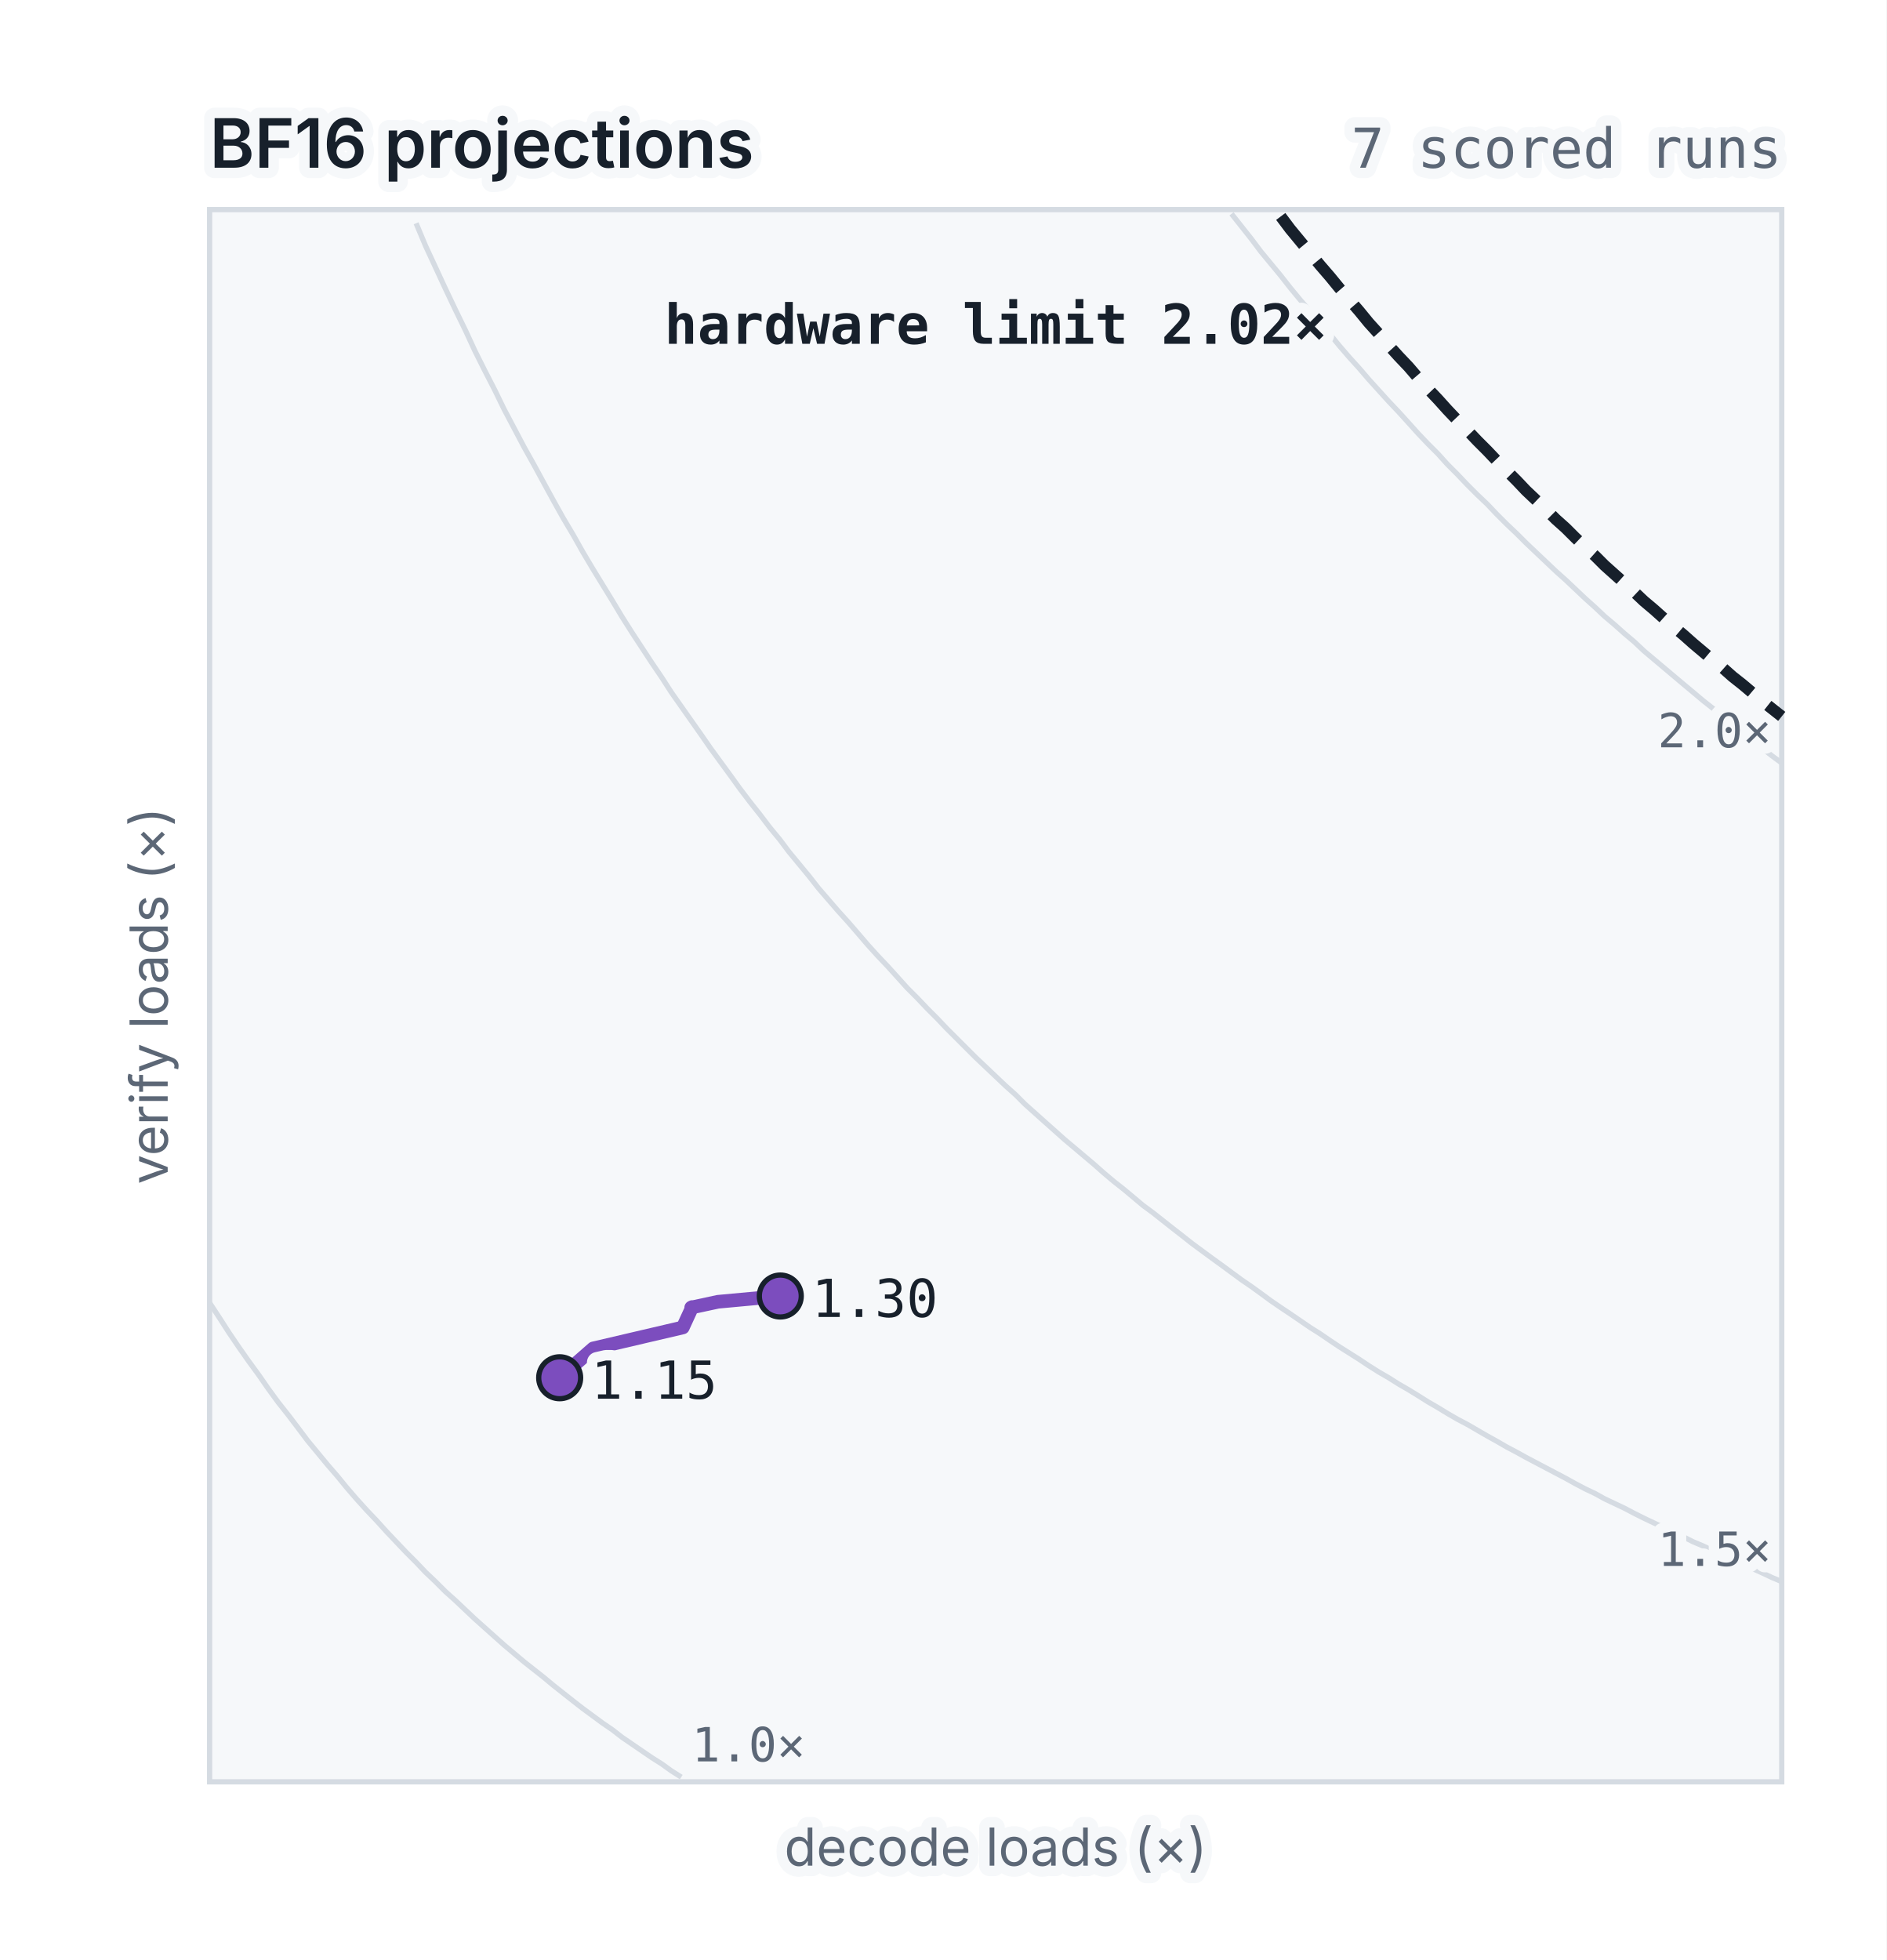
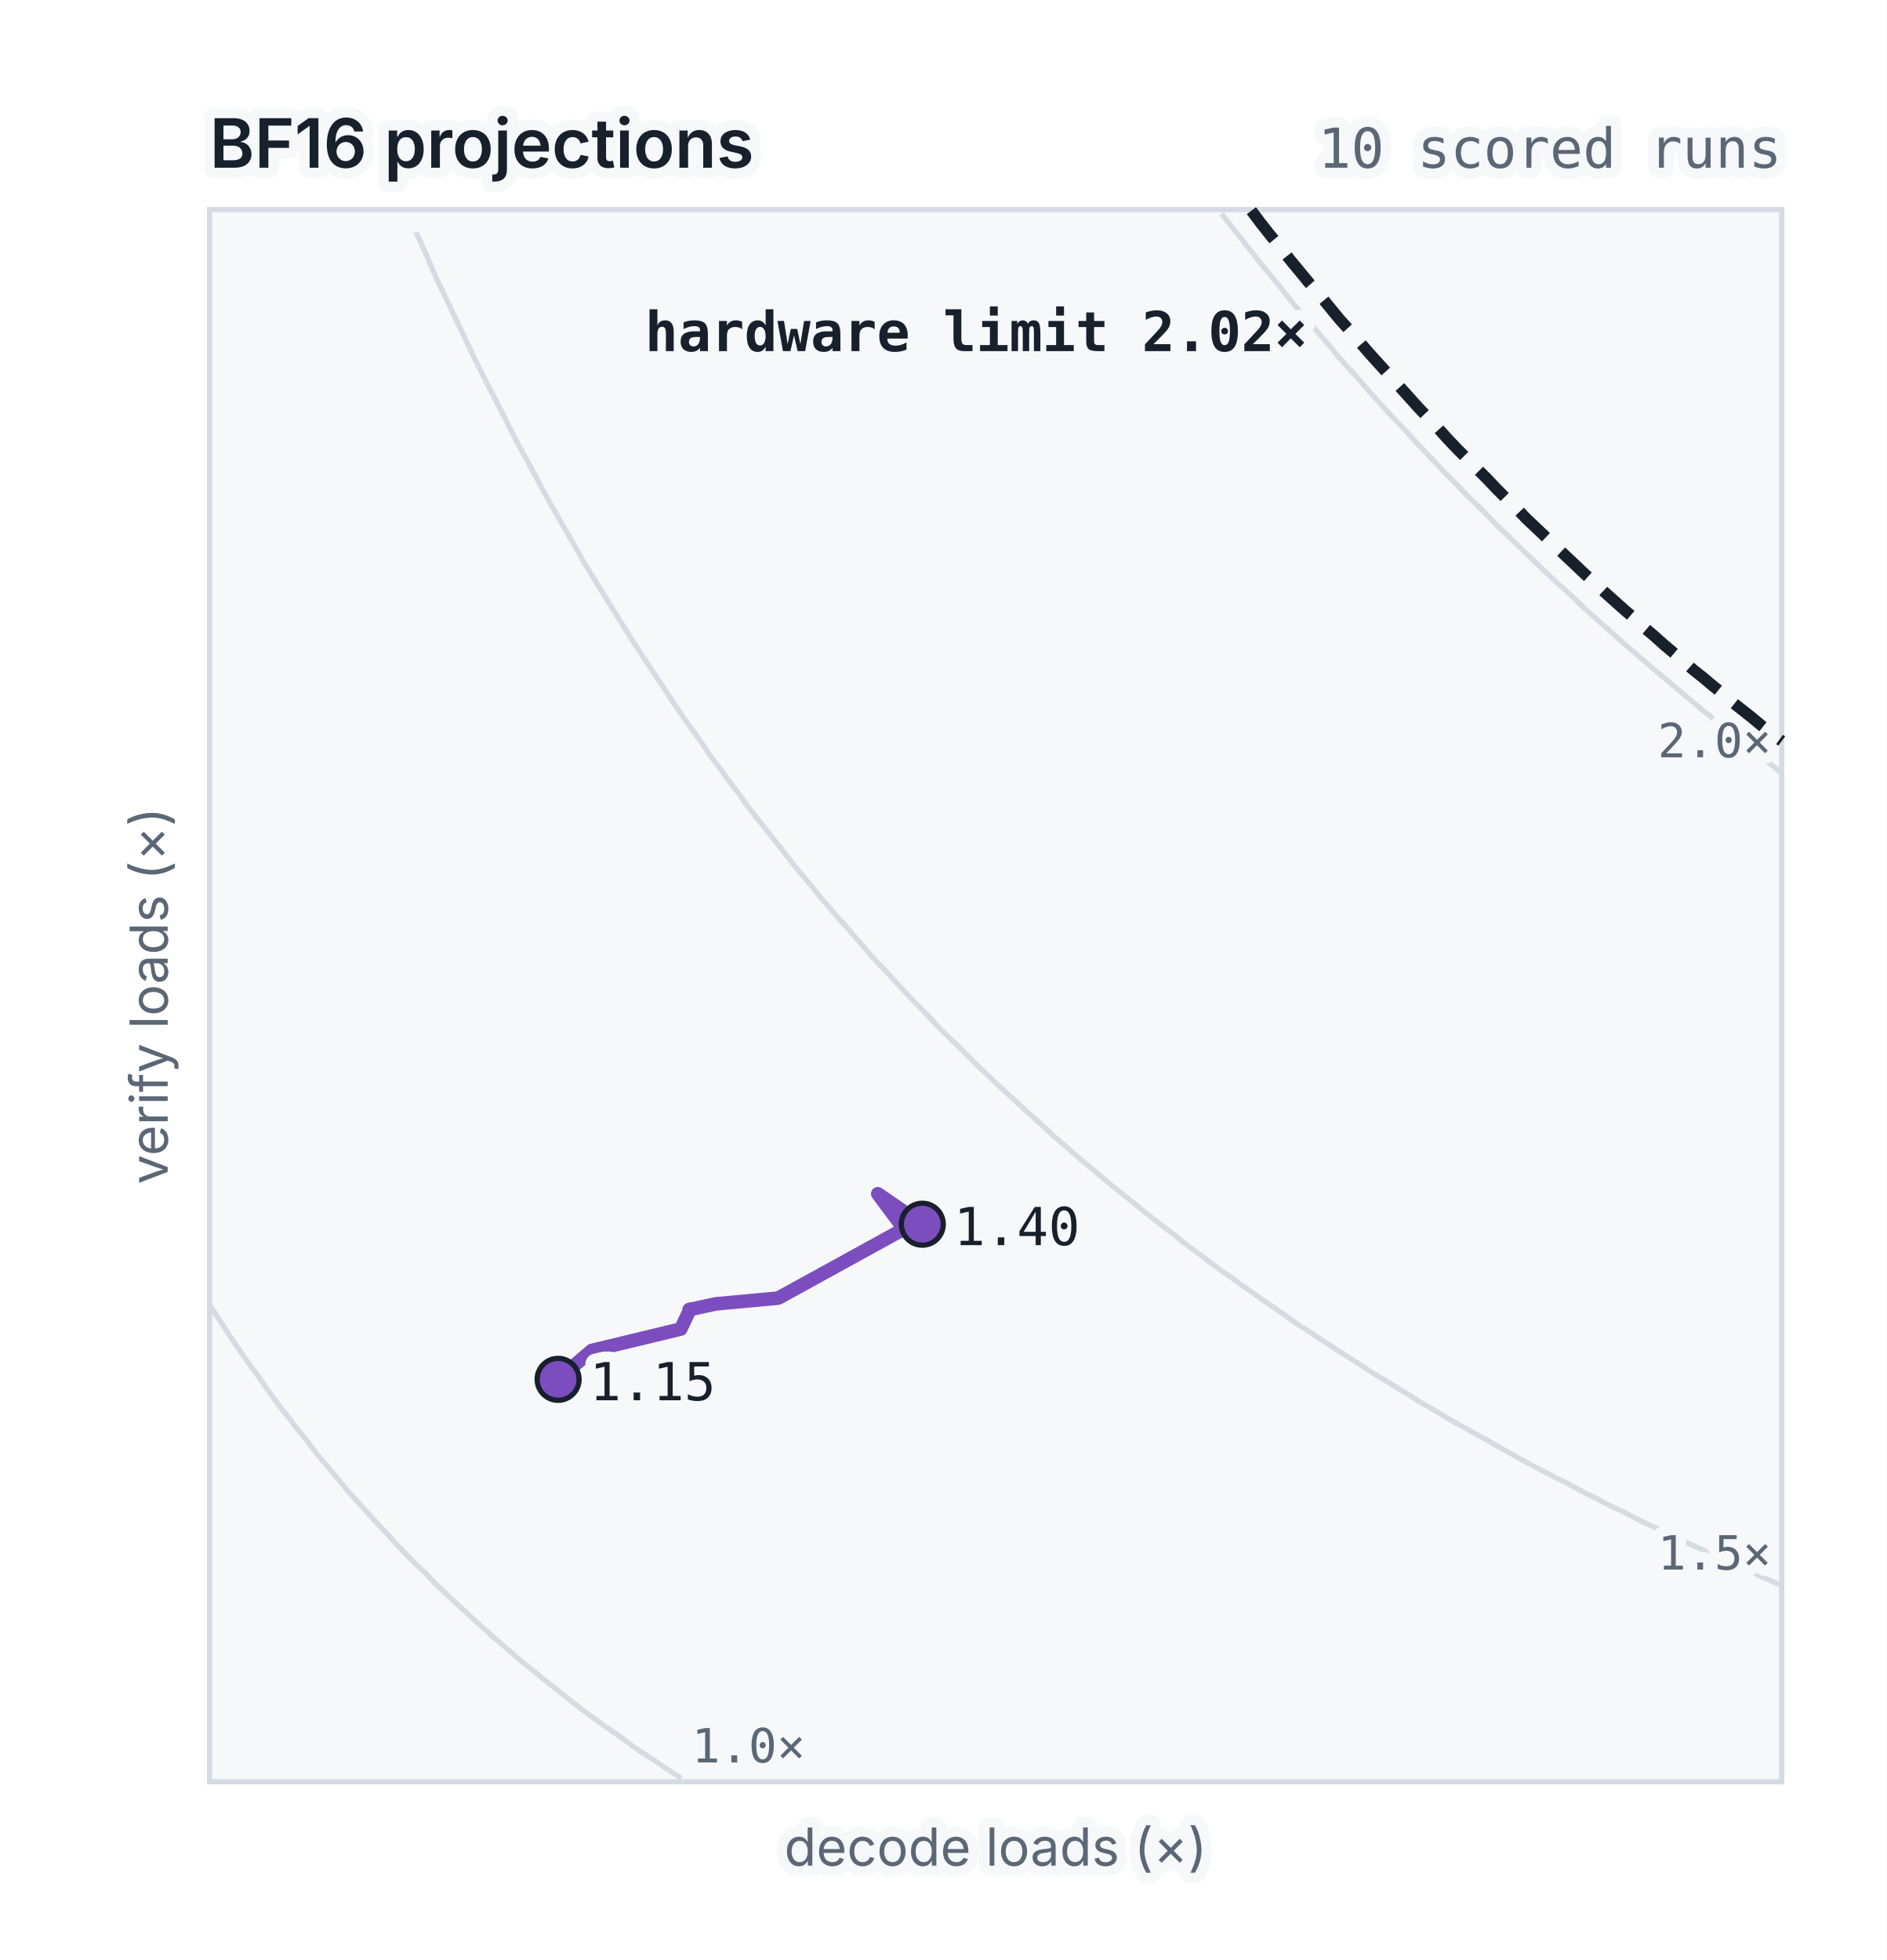
<svg xmlns="http://www.w3.org/2000/svg" viewBox="0 0 360 374" width="360" height="374" role="img">
  <rect width="360" height="374" fill="#ffffff" />
  <rect x="40" y="40" width="300" height="300" fill="#f6f8fa" stroke="#d5dbe2" />
-   <polyline points="40.0,248.6 41.9,251.5 43.7,254.3 45.6,257.1 47.5,259.8 49.4,262.4 51.2,265.0 53.1,267.6 55.0,270.0 56.9,272.5 58.7,274.9 60.6,277.2 62.5,279.5 64.4,281.7 66.2,283.9 68.1,286.1 70.0,288.2 71.9,290.2 73.8,292.3 75.6,294.2 77.5,296.2 79.4,298.1 81.2,300.0 83.1,301.8 85.0,303.7 86.9,305.4 88.8,307.2 90.6,308.9 92.5,310.6 94.4,312.3 96.2,313.9 98.1,315.5 100.0,317.1 101.9,318.6 103.8,320.1 105.6,321.6 107.5,323.1 109.4,324.6 111.2,326.0 113.1,327.4 115.0,328.8 116.9,330.1 118.7,331.5 120.6,332.8 122.5,334.1 124.4,335.4 126.3,336.6 128.1,337.9 130.0,339.1" fill="none" stroke="#d5dbe2" stroke-width="1" stroke-linejoin="round" />
-   <text x="132.0" y="336.1" font-size="9" fill="#5c6776" text-anchor="start" font-weight="400" style="font-family:'JetBrains Mono',ui-monospace,Menlo,monospace;paint-order:stroke" stroke="#f6f8fa" stroke-width="4" stroke-linejoin="round">1.0×</text>
-   <polyline points="79.4,42.6 81.2,46.9 83.1,51.0 85.0,55.1 86.9,59.1 88.8,63.0 90.6,66.9 92.5,70.7 94.4,74.4 96.2,78.1 98.1,81.7 100.0,85.3 101.9,88.7 103.8,92.2 105.6,95.5 107.5,98.9 109.4,102.1 111.2,105.3 113.1,108.5 115.0,111.6 116.9,114.7 118.7,117.7 120.6,120.7 122.5,123.6 124.4,126.5 126.3,129.3 128.1,132.1 130.0,134.8 131.9,137.5 133.8,140.2 135.6,142.8 137.5,145.4 139.4,148.0 141.2,150.5 143.1,153.0 145.0,155.4 146.9,157.9 148.8,160.2 150.6,162.6 152.5,164.9 154.4,167.2 156.2,169.5 158.1,171.7 160.0,173.9 161.9,176.0 163.8,178.2 165.6,180.3 167.5,182.4 169.4,184.4 171.3,186.5 173.1,188.5 175.0,190.4 176.9,192.4 178.8,194.3 180.6,196.2 182.5,198.1 184.4,200.0 186.2,201.8 188.1,203.6 190.0,205.4 191.9,207.2 193.8,208.9 195.6,210.7 197.5,212.4 199.4,214.1 201.2,215.7 203.1,217.4 205.0,219.0 206.9,220.6 208.8,222.2 210.6,223.8 212.5,225.4 214.4,226.9 216.2,228.4 218.1,230.0 220.0,231.4 221.9,232.9 223.8,234.4 225.6,235.8 227.5,237.3 229.4,238.7 231.3,240.1 233.1,241.4 235.0,242.8 236.9,244.2 238.8,245.5 240.6,246.8 242.5,248.2 244.4,249.5 246.2,250.7 248.1,252.0 250.0,253.3 251.9,254.5 253.8,255.8 255.6,257.0 257.5,258.2 259.4,259.4 261.2,260.6 263.1,261.8 265.0,262.9 266.9,264.1 268.8,265.2 270.6,266.3 272.5,267.5 274.4,268.6 276.2,269.7 278.1,270.8 280.0,271.8 281.9,272.9 283.8,274.0 285.6,275.0 287.5,276.1 289.4,277.1 291.2,278.1 293.1,279.1 295.0,280.1 296.9,281.1 298.8,282.1 300.6,283.1 302.5,284.1 304.4,285.0 306.2,286.0 308.1,286.9 310.0,287.8 311.9,288.8 313.7,289.7 315.6,290.6 317.5,291.5 319.4,292.4 321.3,293.3 323.1,294.2 325.0,295.0 326.9,295.9 328.8,296.8 330.6,297.6 332.5,298.5 334.4,299.3 336.2,300.1 338.1,301.0 340.0,301.8" fill="none" stroke="#d5dbe2" stroke-width="1" stroke-linejoin="round" />
-   <text x="338.0" y="298.8" font-size="9" fill="#5c6776" text-anchor="end" font-weight="400" style="font-family:'JetBrains Mono',ui-monospace,Menlo,monospace;paint-order:stroke" stroke="#f6f8fa" stroke-width="4" stroke-linejoin="round">1.5×</text>
-   <polyline points="235.0,40.8 236.9,43.2 238.8,45.6 240.6,48.0 242.5,50.3 244.4,52.6 246.2,54.9 248.1,57.2 250.0,59.4 251.9,61.6 253.8,63.8 255.6,66.0 257.5,68.2 259.4,70.3 261.2,72.4 263.1,74.5 265.0,76.6 266.9,78.6 268.8,80.7 270.6,82.7 272.5,84.7 274.4,86.6 276.2,88.6 278.1,90.5 280.0,92.5 281.9,94.4 283.8,96.2 285.6,98.1 287.5,100.0 289.4,101.8 291.2,103.6 293.1,105.4 295.0,107.2 296.9,109.0 298.8,110.7 300.6,112.4 302.5,114.2 304.4,115.9 306.2,117.6 308.1,119.2 310.0,120.9 311.9,122.5 313.7,124.2 315.6,125.8 317.5,127.4 319.4,129.0 321.3,130.6 323.1,132.1 325.0,133.7 326.9,135.2 328.8,136.7 330.6,138.3 332.5,139.8 334.4,141.3 336.2,142.7 338.1,144.2 340.0,145.6" fill="none" stroke="#d5dbe2" stroke-width="1" stroke-linejoin="round" />
-   <text x="338.0" y="142.6" font-size="9" fill="#5c6776" text-anchor="end" font-weight="400" style="font-family:'JetBrains Mono',ui-monospace,Menlo,monospace;paint-order:stroke" stroke="#f6f8fa" stroke-width="4" stroke-linejoin="round">2.0×</text>
-   <polyline points="244.4,41.3 246.2,43.7 248.1,46.0 250.0,48.3 251.9,50.6 253.8,52.8 255.6,55.0 257.5,57.2 259.4,59.4 261.2,61.6 263.1,63.7 265.0,65.9 266.9,68.0 268.8,70.0 270.6,72.1 272.5,74.2 274.4,76.2 276.2,78.2 278.1,80.2 280.0,82.1 281.9,84.1 283.8,86.0 285.6,87.9 287.5,89.8 289.4,91.7 291.2,93.6 293.1,95.4 295.0,97.2 296.9,99.1 298.8,100.8 300.6,102.6 302.5,104.4 304.4,106.1 306.2,107.9 308.1,109.6 310.0,111.3 311.9,113.0 313.7,114.7 315.6,116.3 317.5,118.0 319.4,119.6 321.3,121.2 323.1,122.8 325.0,124.4 326.9,126.0 328.8,127.5 330.6,129.1 332.5,130.6 334.4,132.2 336.2,133.7 338.1,135.2 340.0,136.7" fill="none" stroke="#17202b" stroke-width="2.2" stroke-dasharray="7 4" stroke-linejoin="round" />
-   <text x="253.2" y="65.6" font-size="10.5" fill="#17202b" text-anchor="end" font-weight="600" style="font-family:'JetBrains Mono',ui-monospace,Menlo,monospace;paint-order:stroke" stroke="#f6f8fa" stroke-width="4" stroke-linejoin="round">hardware limit 2.02×</text>
-   <polyline points="106.8,262.9 113.2,257.3 130.3,253.3 132.1,249.4 131.9,249.5 137.0,248.4 148.9,247.3" fill="none" stroke="#7c4dbe" stroke-width="2.6" stroke-linejoin="round" />
-   <circle cx="106.8" cy="262.9" r="4" fill="#7c4dbe" stroke="#17202b" />
-   <text x="112.8" y="266.9" font-size="10" fill="#17202b" text-anchor="start" font-weight="400" style="font-family:'JetBrains Mono',ui-monospace,Menlo,monospace;paint-order:stroke" stroke="#f6f8fa" stroke-width="4" stroke-linejoin="round">1.15</text>
-   <circle cx="148.9" cy="247.3" r="4" fill="#7c4dbe" stroke="#17202b" />
-   <text x="154.9" y="251.3" font-size="10" fill="#17202b" text-anchor="start" font-weight="400" style="font-family:'JetBrains Mono',ui-monospace,Menlo,monospace;paint-order:stroke" stroke="#f6f8fa" stroke-width="4" stroke-linejoin="round">1.30</text>
+   <polyline points="40.0,249.0 41.9,251.9 43.7,254.7 45.6,257.5 47.5,260.2 49.4,262.8 51.2,265.4 53.1,268.0 55.0,270.4 56.9,272.9 58.8,275.2 60.6,277.6 62.5,279.8 64.4,282.1 66.2,284.3 68.1,286.4 70.0,288.5 71.9,290.6 73.8,292.6 75.6,294.6 77.5,296.6 79.4,298.5 81.3,300.3 83.1,302.2 85.0,304.0 86.9,305.8 88.8,307.5 90.6,309.2 92.5,310.9 94.4,312.6 96.3,314.2 98.1,315.8 100.0,317.4 101.9,318.9 103.7,320.4 105.6,321.9 107.5,323.4 109.4,324.9 111.2,326.3 113.1,327.7 115.0,329.1 116.9,330.4 118.8,331.7 120.6,333.1 122.5,334.4 124.4,335.6 126.3,336.9 128.1,338.1 130.0,339.3" fill="none" stroke="#d5dbe2" stroke-width="1" stroke-linejoin="round" />
+   <text x="132.0" y="336.3" font-size="9" fill="#5c6776" text-anchor="start" font-weight="400" style="font-family:'JetBrains Mono',ui-monospace,Menlo,monospace;paint-order:stroke" stroke="#f6f8fa" stroke-width="4" stroke-linejoin="round">1.0×</text>
+   <polyline points="79.4,44.3 81.3,48.5 83.1,52.7 85.0,56.7 86.9,60.7 88.8,64.7 90.6,68.5 92.5,72.3 94.4,76.0 96.3,79.7 98.1,83.3 100.0,86.8 101.9,90.3 103.7,93.7 105.6,97.1 107.5,100.4 109.4,103.7 111.2,106.9 113.1,110.0 115.0,113.1 116.9,116.2 118.8,119.2 120.6,122.1 122.5,125.0 124.4,127.9 126.3,130.7 128.1,133.5 130.0,136.3 131.9,139.0 133.8,141.6 135.6,144.3 137.5,146.8 139.4,149.4 141.3,151.9 143.1,154.4 145.0,156.8 146.9,159.2 148.8,161.6 150.6,163.9 152.5,166.3 154.4,168.5 156.2,170.8 158.1,173.0 160.0,175.2 161.9,177.3 163.8,179.5 165.6,181.6 167.5,183.7 169.4,185.7 171.2,187.7 173.1,189.7 175.0,191.7 176.9,193.6 178.7,195.6 180.6,197.5 182.5,199.3 184.4,201.2 186.2,203.0 188.1,204.8 190.0,206.6 191.9,208.4 193.8,210.1 195.6,211.8 197.5,213.5 199.4,215.2 201.2,216.9 203.1,218.5 205.0,220.2 206.9,221.8 208.8,223.4 210.6,224.9 212.5,226.5 214.4,228.0 216.3,229.5 218.1,231.0 220.0,232.5 221.9,234.0 223.8,235.4 225.6,236.9 227.5,238.3 229.4,239.7 231.2,241.1 233.1,242.5 235.0,243.8 236.9,245.2 238.8,246.5 240.6,247.8 242.5,249.1 244.4,250.4 246.2,251.7 248.1,253.0 250.0,254.2 251.9,255.5 253.8,256.7 255.6,257.9 257.5,259.1 259.4,260.3 261.2,261.5 263.1,262.7 265.0,263.8 266.9,265.0 268.8,266.1 270.6,267.3 272.5,268.4 274.4,269.5 276.2,270.6 278.1,271.7 280.0,272.7 281.9,273.8 283.8,274.8 285.6,275.9 287.5,276.9 289.4,278.0 291.2,279.0 293.1,280.0 295.0,281.0 296.9,282.0 298.8,282.9 300.6,283.9 302.5,284.9 304.4,285.8 306.2,286.8 308.1,287.7 310.0,288.6 311.9,289.6 313.7,290.5 315.6,291.4 317.5,292.3 319.4,293.2 321.3,294.1 323.1,294.9 325.0,295.8 326.9,296.7 328.8,297.5 330.6,298.4 332.5,299.2 334.4,300.0 336.2,300.9 338.1,301.7 340.0,302.5" fill="none" stroke="#d5dbe2" stroke-width="1" stroke-linejoin="round" />
+   <text x="338.0" y="299.5" font-size="9" fill="#5c6776" text-anchor="end" font-weight="400" style="font-family:'JetBrains Mono',ui-monospace,Menlo,monospace;paint-order:stroke" stroke="#f6f8fa" stroke-width="4" stroke-linejoin="round">1.5×</text>
+   <polyline points="233.1,40.8 235.0,43.2 236.9,45.6 238.8,48.0 240.6,50.3 242.5,52.6 244.4,54.9 246.2,57.2 248.1,59.5 250.0,61.7 251.9,63.9 253.8,66.1 255.6,68.3 257.5,70.4 259.4,72.5 261.2,74.6 263.1,76.7 265.0,78.8 266.9,80.8 268.8,82.8 270.6,84.8 272.5,86.8 274.4,88.8 276.2,90.7 278.1,92.6 280.0,94.6 281.9,96.4 283.8,98.3 285.6,100.2 287.5,102.0 289.4,103.8 291.2,105.6 293.1,107.4 295.0,109.2 296.9,111.0 298.8,112.7 300.6,114.4 302.5,116.2 304.4,117.9 306.2,119.5 308.1,121.2 310.0,122.9 311.9,124.5 313.7,126.1 315.6,127.7 317.5,129.3 319.4,130.9 321.3,132.5 323.1,134.0 325.0,135.6 326.9,137.1 328.8,138.6 330.6,140.1 332.5,141.6 334.4,143.1 336.2,144.6 338.1,146.0 340.0,147.5" fill="none" stroke="#d5dbe2" stroke-width="1" stroke-linejoin="round" />
+   <text x="338.0" y="144.5" font-size="9" fill="#5c6776" text-anchor="end" font-weight="400" style="font-family:'JetBrains Mono',ui-monospace,Menlo,monospace;paint-order:stroke" stroke="#f6f8fa" stroke-width="4" stroke-linejoin="round">2.0×</text>
+   <polyline points="238.8,40.2 240.6,42.6 242.5,45.0 244.4,47.3 246.2,49.6 248.1,51.9 250.0,54.2 251.9,56.4 253.8,58.7 255.6,60.9 257.5,63.0 259.4,65.2 261.2,67.3 263.1,69.4 265.0,71.5 266.9,73.6 268.8,75.7 270.6,77.7 272.5,79.7 274.4,81.7 276.2,83.7 278.1,85.7 280.0,87.6 281.9,89.5 283.8,91.4 285.6,93.3 287.5,95.2 289.4,97.0 291.2,98.9 293.1,100.7 295.0,102.5 296.9,104.3 298.8,106.1 300.6,107.8 302.5,109.6 304.4,111.3 306.2,113.0 308.1,114.7 310.0,116.4 311.9,118.0 313.7,119.7 315.6,121.3 317.5,123.0 319.4,124.6 321.3,126.2 323.1,127.8 325.0,129.3 326.9,130.9 328.8,132.4 330.6,134.0 332.5,135.5 334.4,137.0 336.2,138.5 338.1,140.0 340.0,141.4" fill="none" stroke="#17202b" stroke-width="2.2" stroke-dasharray="7 4" stroke-linejoin="round" />
+   <text x="249.5" y="67.0" font-size="10.5" fill="#17202b" text-anchor="end" font-weight="600" style="font-family:'JetBrains Mono',ui-monospace,Menlo,monospace;paint-order:stroke" stroke="#f6f8fa" stroke-width="4" stroke-linejoin="round">hardware limit 2.02×</text>
+   <polyline points="106.5,263.2 112.9,257.7 129.9,253.6 131.7,249.8 131.5,249.9 136.6,248.8 148.5,247.7 172.5,234.5 167.5,227.8 176.0,233.6" fill="none" stroke="#7c4dbe" stroke-width="2.6" stroke-linejoin="round" />
+   <circle cx="106.5" cy="263.2" r="4" fill="#7c4dbe" stroke="#17202b" />
+   <text x="112.5" y="267.2" font-size="10" fill="#17202b" text-anchor="start" font-weight="400" style="font-family:'JetBrains Mono',ui-monospace,Menlo,monospace;paint-order:stroke" stroke="#f6f8fa" stroke-width="4" stroke-linejoin="round">1.15</text>
+   <circle cx="176.0" cy="233.6" r="4" fill="#7c4dbe" stroke="#17202b" />
+   <text x="182.0" y="237.6" font-size="10" fill="#17202b" text-anchor="start" font-weight="400" style="font-family:'JetBrains Mono',ui-monospace,Menlo,monospace;paint-order:stroke" stroke="#f6f8fa" stroke-width="4" stroke-linejoin="round">1.40</text>
  <text x="40.0" y="32.0" font-size="13" fill="#17202b" text-anchor="start" font-weight="600" style="font-family:'Source Sans 3',system-ui,-apple-system,'Segoe UI',sans-serif;paint-order:stroke" stroke="#f6f8fa" stroke-width="4" stroke-linejoin="round">BF16 projections</text>
-   <text x="340.0" y="32.0" font-size="10.5" fill="#5c6776" text-anchor="end" font-weight="400" style="font-family:'JetBrains Mono',ui-monospace,Menlo,monospace;paint-order:stroke" stroke="#f6f8fa" stroke-width="4" stroke-linejoin="round">7 scored runs</text>
+   <text x="340.0" y="32.0" font-size="10.5" fill="#5c6776" text-anchor="end" font-weight="400" style="font-family:'JetBrains Mono',ui-monospace,Menlo,monospace;paint-order:stroke" stroke="#f6f8fa" stroke-width="4" stroke-linejoin="round">10 scored runs</text>
  <text x="190.0" y="356.0" font-size="10" fill="#5c6776" text-anchor="middle" font-weight="400" style="font-family:'Source Sans 3',system-ui,-apple-system,'Segoe UI',sans-serif;paint-order:stroke" stroke="#f6f8fa" stroke-width="4" stroke-linejoin="round">decode loads (×)</text>
  <text x="32.0" y="190.0" font-size="10" fill="#5c6776" text-anchor="middle" transform="rotate(-90 32.0 190.0)" style="font-family:'Source Sans 3',system-ui,-apple-system,'Segoe UI',sans-serif">verify loads (×)</text>
</svg>
